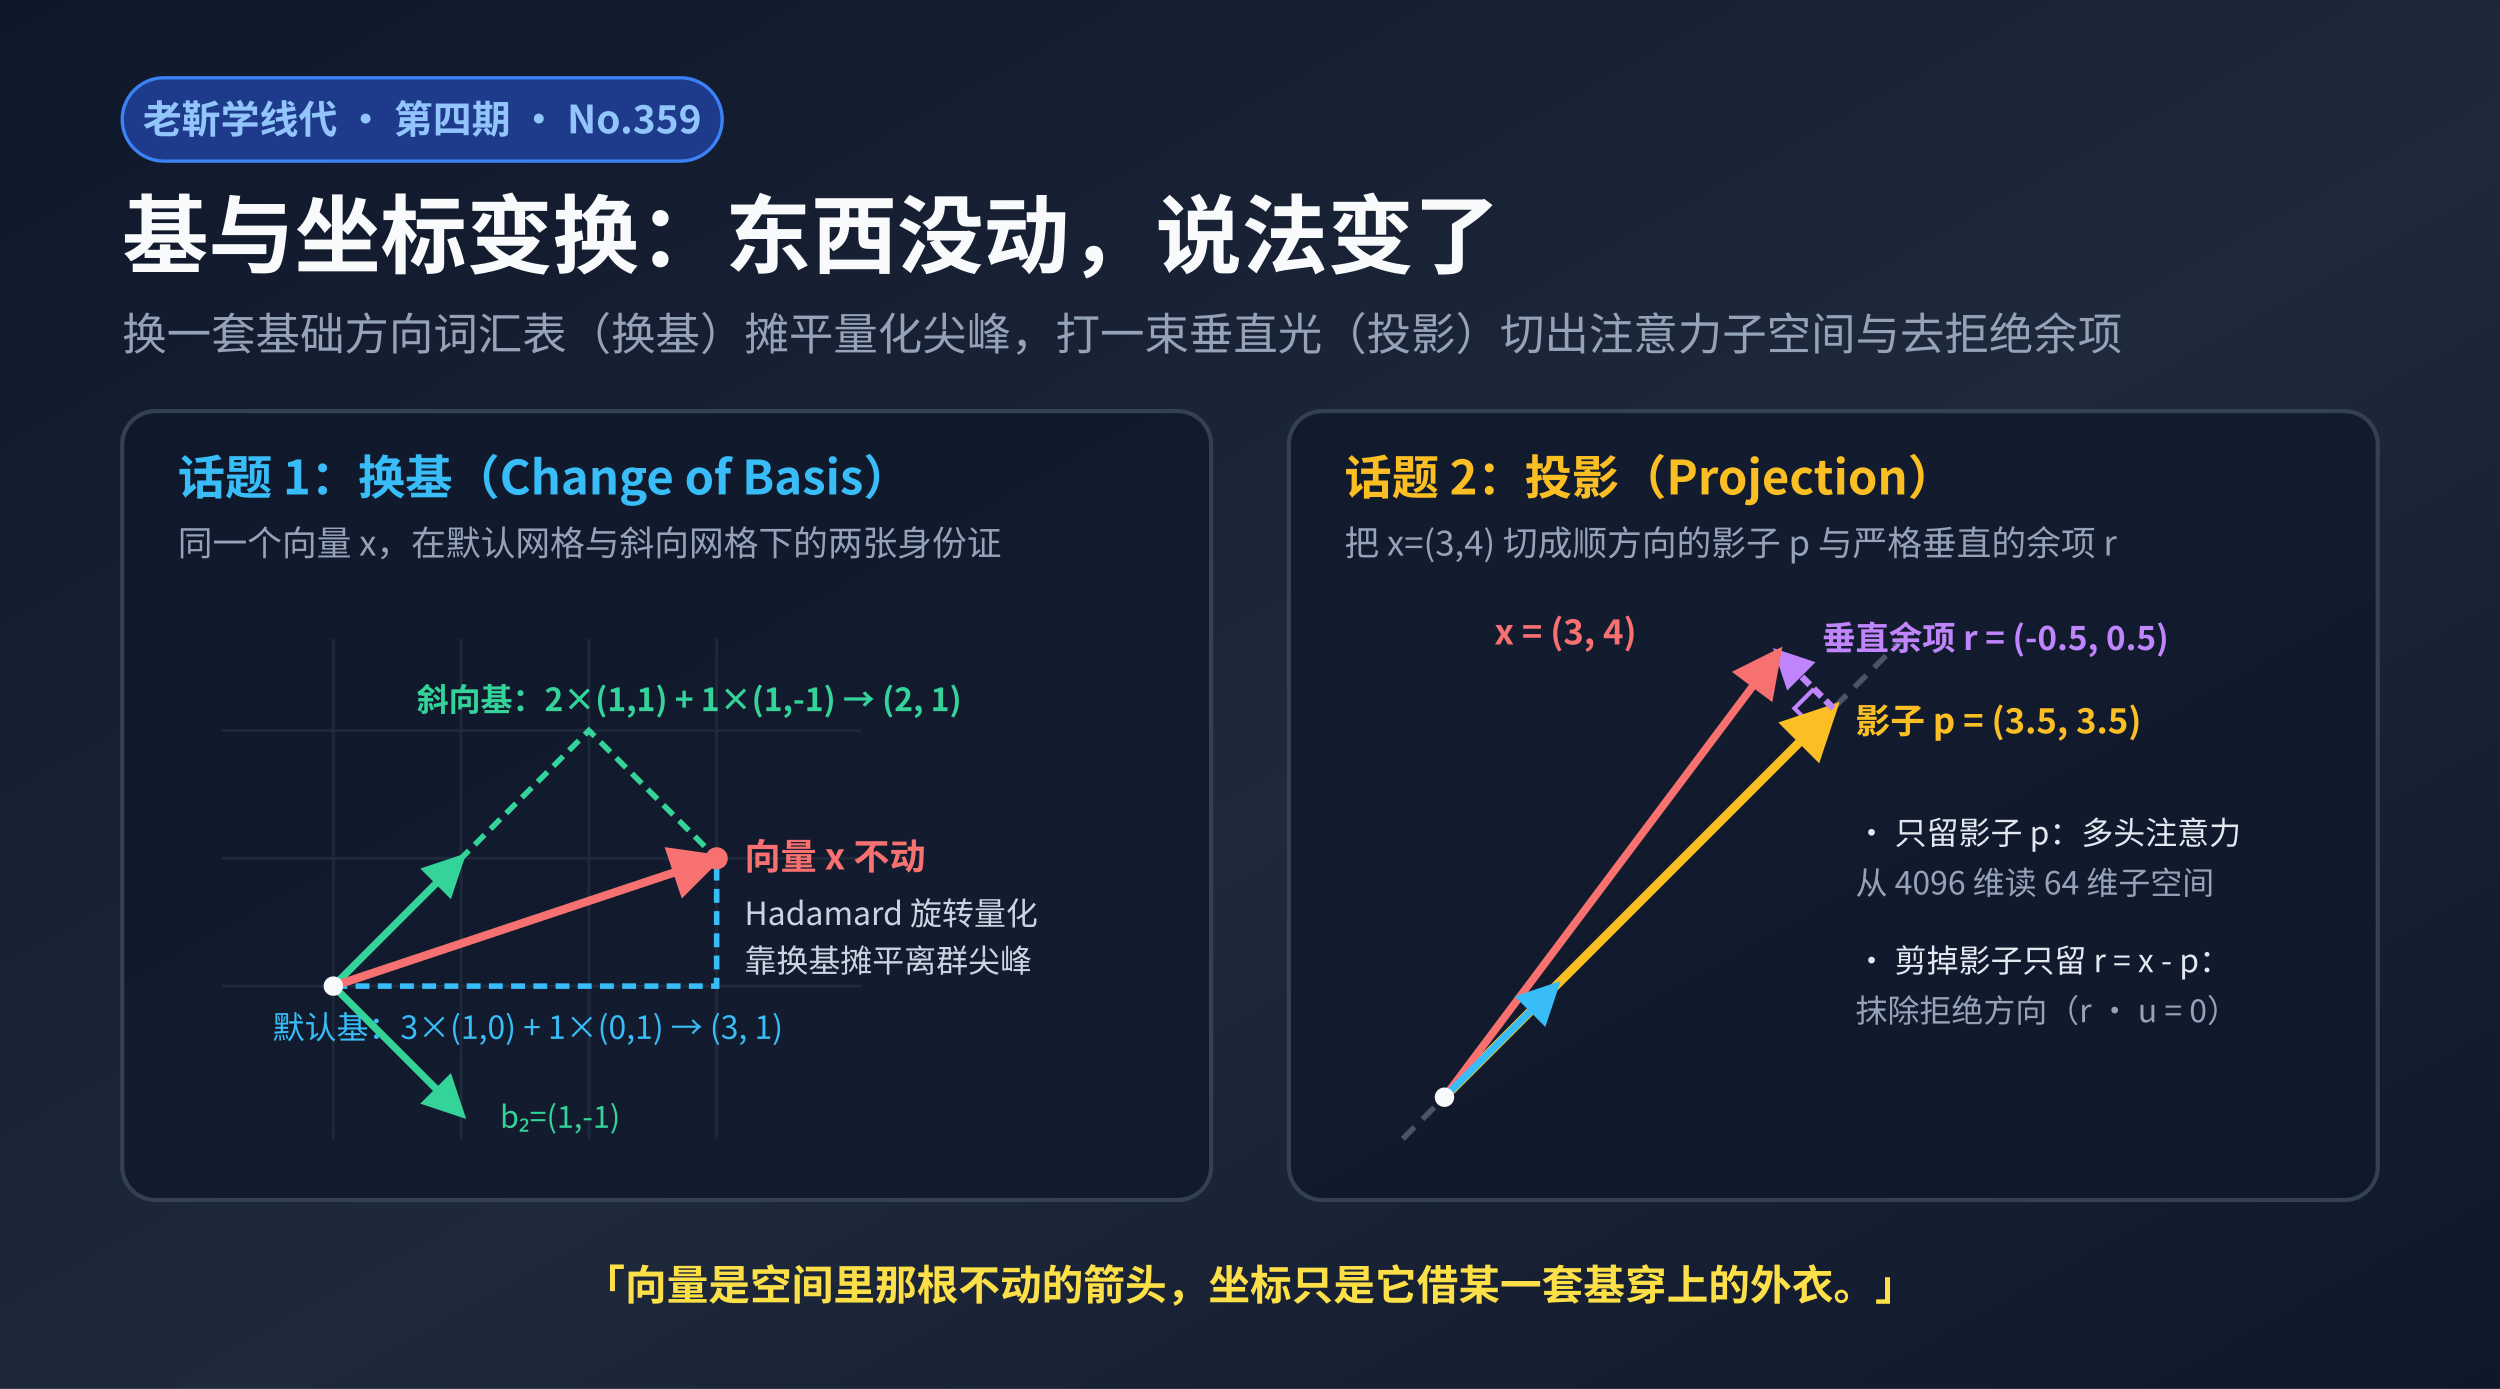
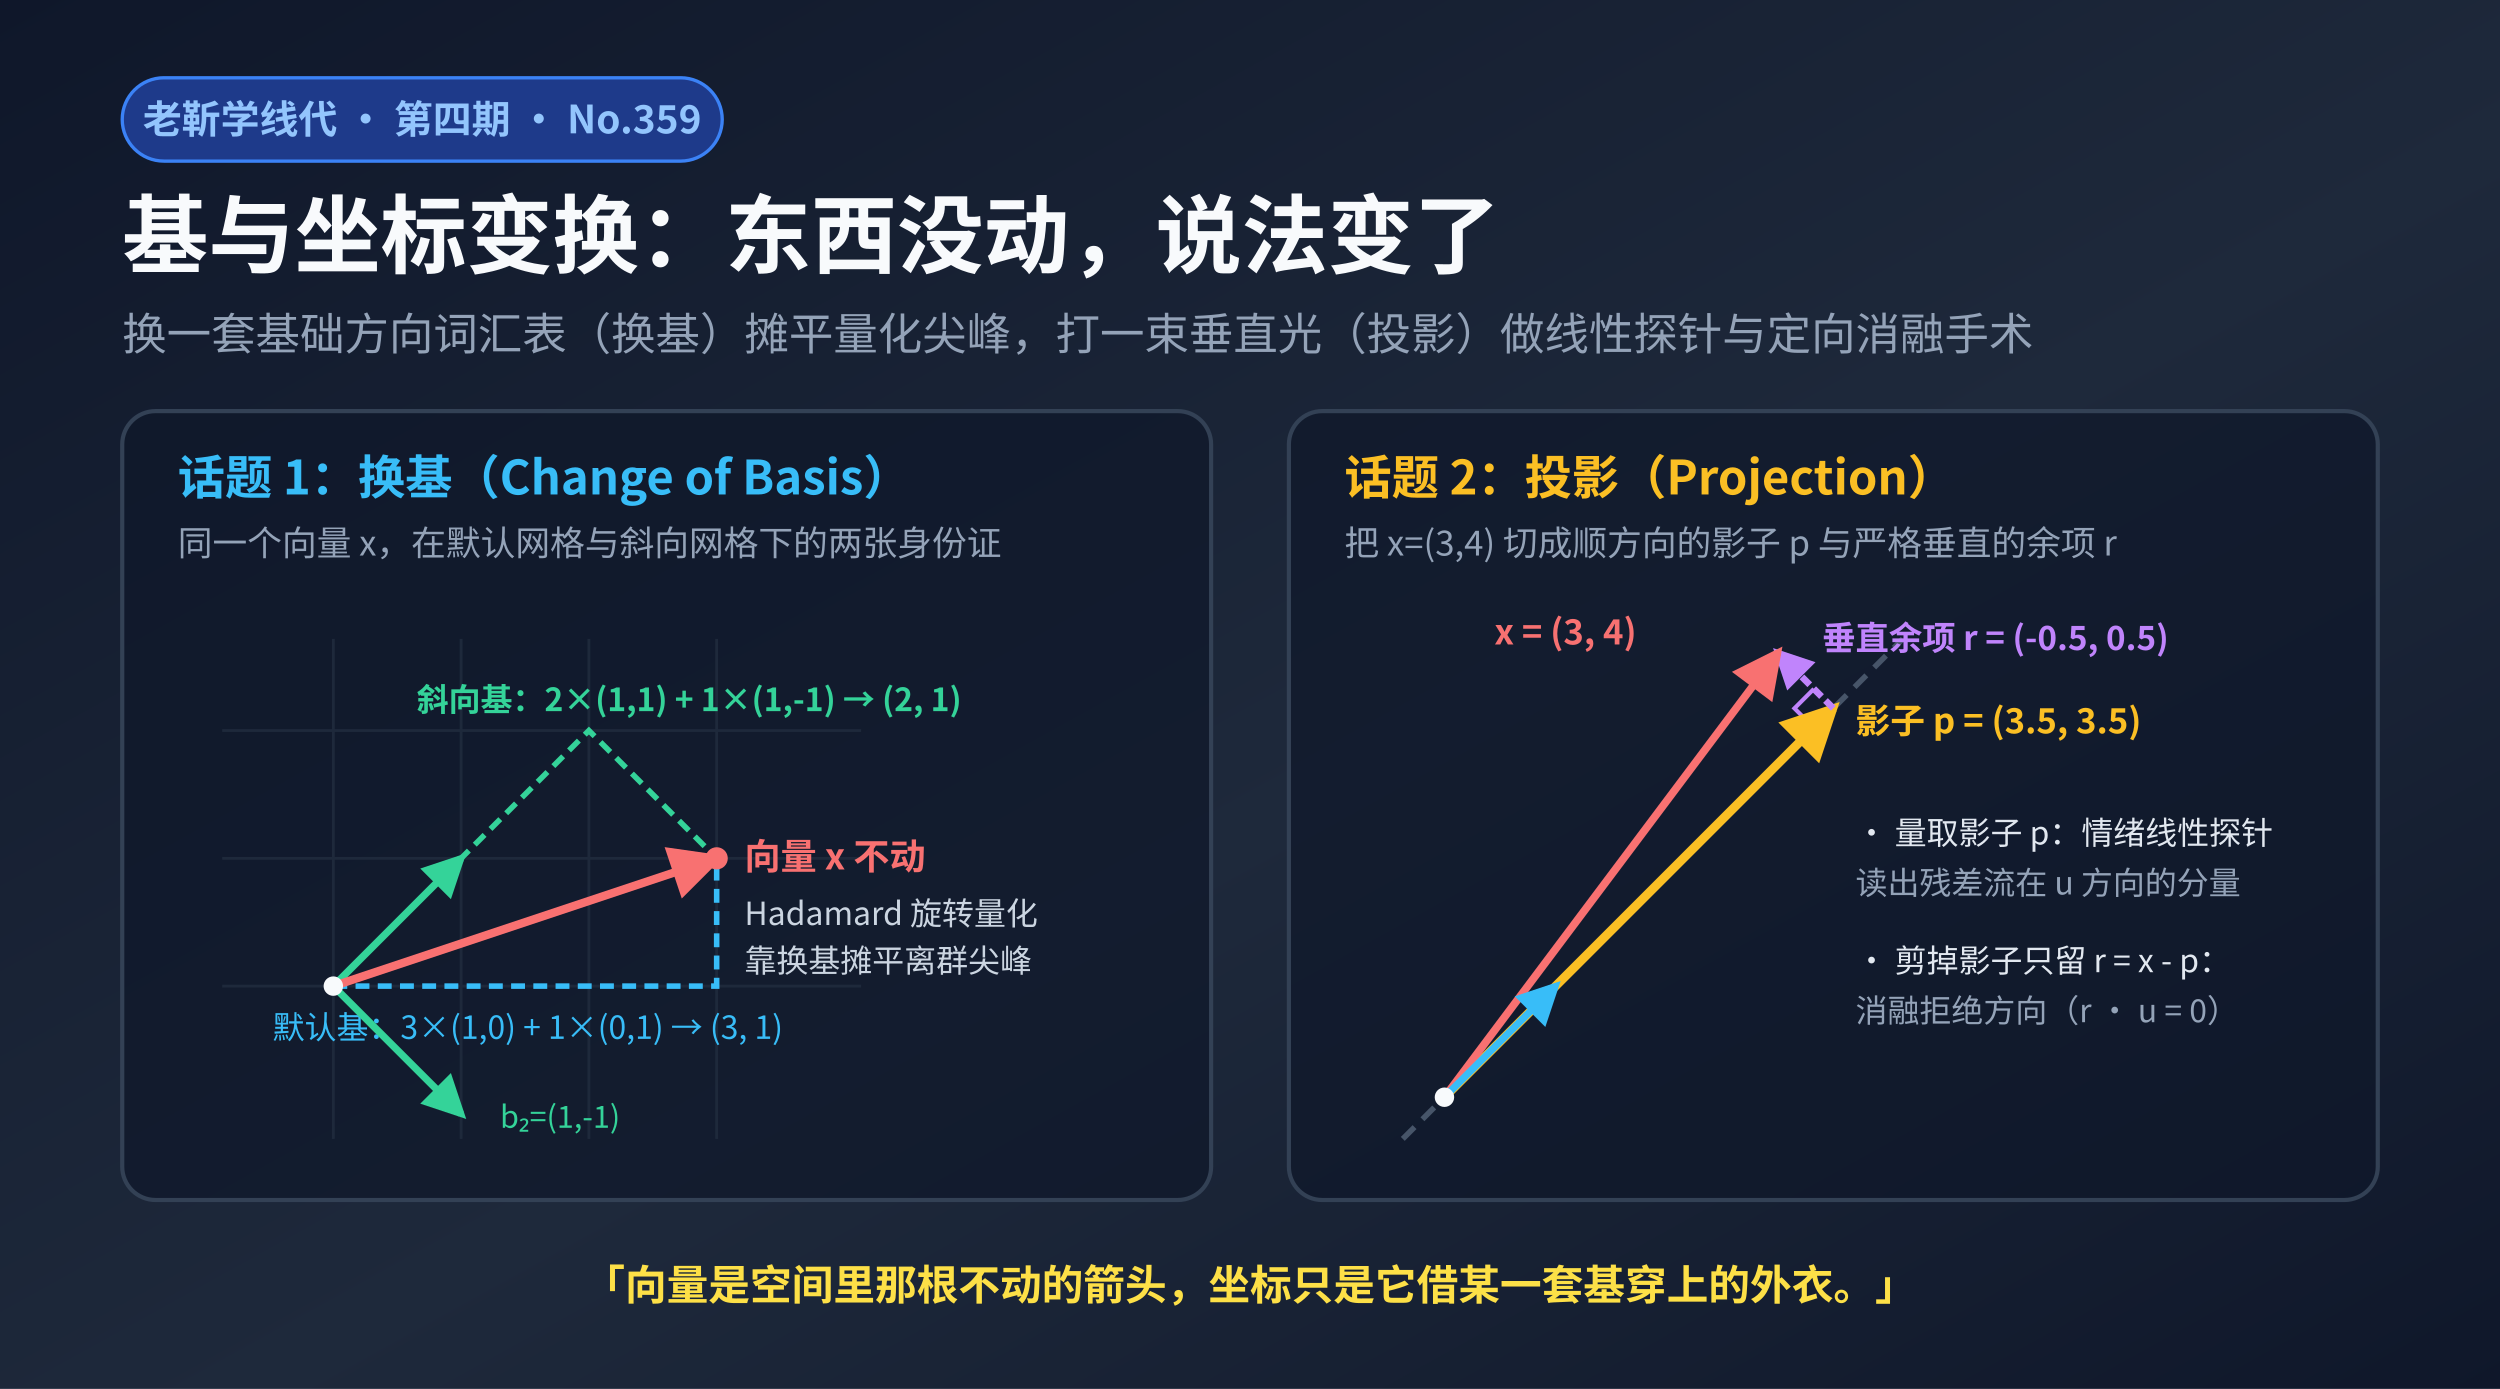
<svg xmlns="http://www.w3.org/2000/svg" viewBox="0 0 900 500" width="900" height="500" font-family="'WenQuanYi Micro Hei', 'Noto Sans CJK SC', sans-serif">
  <defs>
    <linearGradient id="bg359" x1="0" y1="0" x2="1" y2="1">
      <stop offset="0" stop-color="#0f172a" />
      <stop offset="0.55" stop-color="#1e293b" />
      <stop offset="1" stop-color="#0f172a" />
    </linearGradient>
    <marker id="c-blue" markerWidth="6" markerHeight="6" refX="5" refY="3" orient="auto">
      <path d="M0 0 L6 3 L0 6 z" fill="#38bdf8" />
    </marker>
    <marker id="c-green" markerWidth="6" markerHeight="6" refX="5" refY="3" orient="auto">
      <path d="M0 0 L6 3 L0 6 z" fill="#34d399" />
    </marker>
    <marker id="c-red" markerWidth="6.5" markerHeight="6.5" refX="5.5" refY="3.25" orient="auto">
      <path d="M0 0 L6.5 3.25 L0 6.5 z" fill="#f87171" />
    </marker>
    <marker id="c-amber" markerWidth="6.5" markerHeight="6.5" refX="5.5" refY="3.25" orient="auto">
      <path d="M0 0 L6.5 3.25 L0 6.5 z" fill="#fbbf24" />
    </marker>
    <marker id="c-purple" markerWidth="6" markerHeight="6" refX="5" refY="3" orient="auto">
      <path d="M0 0 L6 3 L0 6 z" fill="#c084fc" />
    </marker>
  </defs>
  <rect width="900" height="500" fill="url(#bg359)" />
  <rect x="44" y="28" width="216" height="30" rx="15" fill="#1e3a8a" stroke="#3b82f6" stroke-width="1.2" />
  <text x="152" y="48" font-size="14" font-weight="bold" fill="#93c5fd" text-anchor="middle">老靳学线代 · 第四期 · No.359</text>
  <text x="44" y="96" font-size="31" font-weight="bold" fill="#f8fafc">基与坐标变换：东西没动，说法变了</text>
-   <text x="44" y="126" font-size="16" fill="#94a3b8">换一套基础方向词汇表（换基）摊平量化尖峰，打一束垂直光（投影）切出注意力子空间与去拒绝余项</text>
+   <text x="44" y="126" font-size="16" fill="#94a3b8">换一套基础方向词汇表（换基）摊平量化尖峰，打一束垂直光（投影）做线性探针与定向消融手术</text>
  <rect x="44" y="148" width="392" height="284" rx="12" fill="#0f172a" fill-opacity="0.7" stroke="#334155" stroke-width="1.5" />
  <text x="64" y="178" font-size="17" font-weight="bold" fill="#38bdf8">话题 1：换基（Change of Basis）</text>
  <text x="64" y="200" font-size="12.5" fill="#94a3b8">同一个向量 x，在默认网格与斜向网格下的两张身份证</text>
  <g stroke="#1e293b" stroke-width="1">
    <line x1="80" y1="355" x2="310" y2="355" />
    <line x1="80" y1="309" x2="310" y2="309" />
    <line x1="80" y1="263" x2="310" y2="263" />
    <line x1="120" y1="230" x2="120" y2="410" />
    <line x1="166" y1="230" x2="166" y2="410" />
    <line x1="212" y1="230" x2="212" y2="410" />
    <line x1="258" y1="230" x2="258" y2="410" />
  </g>
  <polyline points="120,355 258,355 258,309" fill="none" stroke="#38bdf8" stroke-width="2" stroke-dasharray="5 3" />
  <text x="190" y="374" font-size="11.5" fill="#38bdf8" text-anchor="middle">默认基：3×(1,0) + 1×(0,1) → (3, 1)</text>
  <polyline points="120,355 212,263 258,309" fill="none" stroke="#34d399" stroke-width="2" stroke-dasharray="5 3" />
  <line x1="120" y1="355" x2="166" y2="309" stroke="#34d399" stroke-width="2.6" marker-end="url(#c-green)" />
  <line x1="120" y1="355" x2="166" y2="401" stroke="#34d399" stroke-width="2.6" marker-end="url(#c-green)" />
  <text x="150" y="256" font-size="11.5" font-weight="bold" fill="#34d399">斜向基：2×(1,1) + 1×(1,-1) → (2, 1)</text>
  <text x="180" y="406" font-size="11" fill="#34d399">b₂=(1,-1)</text>
  <line x1="120" y1="355" x2="258" y2="309" stroke="#f87171" stroke-width="3" marker-end="url(#c-red)" />
  <circle cx="120" cy="355" r="3.5" fill="#f8fafc" />
  <circle cx="258" cy="309" r="4" fill="#f87171" />
  <text x="268" y="313" font-size="13" font-weight="bold" fill="#f87171">向量 x 不动</text>
  <text x="268" y="333" font-size="11.5" fill="#cbd5e1">Hadamard 旋转量化</text>
  <text x="268" y="350" font-size="11.5" fill="#cbd5e1">靠换基摊平离群尖峰</text>
  <rect x="464" y="148" width="392" height="284" rx="12" fill="#0f172a" fill-opacity="0.7" stroke="#334155" stroke-width="1.5" />
  <text x="484" y="178" font-size="17" font-weight="bold" fill="#fbbf24">话题 2：投影（Projection）</text>
  <text x="484" y="200" font-size="12.5" fill="#94a3b8">把 x=(3,4) 切成顺方向的影子 p 与严格垂直的余项 r</text>
  <line x1="505" y1="410" x2="685" y2="230" stroke="#475569" stroke-width="2" stroke-dasharray="6 4" />
  <polyline points="653,262 646,255 653,248" fill="none" stroke="#c084fc" stroke-width="1.5" />
  <line x1="520" y1="395" x2="660" y2="255" stroke="#fbbf24" stroke-width="3.2" marker-end="url(#c-amber)" />
  <line x1="660" y1="255" x2="640" y2="235" stroke="#c084fc" stroke-width="2.4" stroke-dasharray="4 2" marker-end="url(#c-purple)" />
  <line x1="520" y1="395" x2="640" y2="235" stroke="#f87171" stroke-width="2.8" marker-end="url(#c-red)" />
  <line x1="520" y1="395" x2="560" y2="355" stroke="#38bdf8" stroke-width="2.6" marker-end="url(#c-blue)" />
  <circle cx="520" cy="395" r="3.5" fill="#f8fafc" />
  <text x="538" y="232" font-size="12.5" font-weight="bold" fill="#f87171">x = (3, 4)</text>
  <text x="668" y="264" font-size="12.5" font-weight="bold" fill="#fbbf24">影子 p = (3.5, 3.5)</text>
  <text x="656" y="234" font-size="12" font-weight="bold" fill="#c084fc">垂直余项 r = (-0.5, 0.5)</text>
-   <text x="668" y="304" font-size="11.5" fill="#e2e8f0">• 只留影子 p：多头注意力</text>
-   <text x="668" y="322" font-size="11.5" fill="#94a3b8">  从 4096 维读 64 维子空间</text>
+   <text x="668" y="304" font-size="11.5" fill="#e2e8f0">• 量取影子 p：情绪线性探针</text>
+   <text x="668" y="322" font-size="11.5" fill="#94a3b8">  读出残差流在 u 方向的分量</text>
  <text x="668" y="350" font-size="11.5" fill="#e2e8f0">• 剪掉影子只留 r = x - p：</text>
-   <text x="668" y="368" font-size="11.5" fill="#94a3b8">  抹除拒绝方向（r · u = 0）</text>
+   <text x="668" y="368" font-size="11.5" fill="#94a3b8">  消融拒绝方向（r · u = 0）</text>
  <text x="450" y="468" font-size="15" font-weight="bold" fill="#fde047" text-anchor="middle">「向量是空间里那根不动的箭头，坐标只是它借某一套基穿上的外衣。」</text>
</svg>
